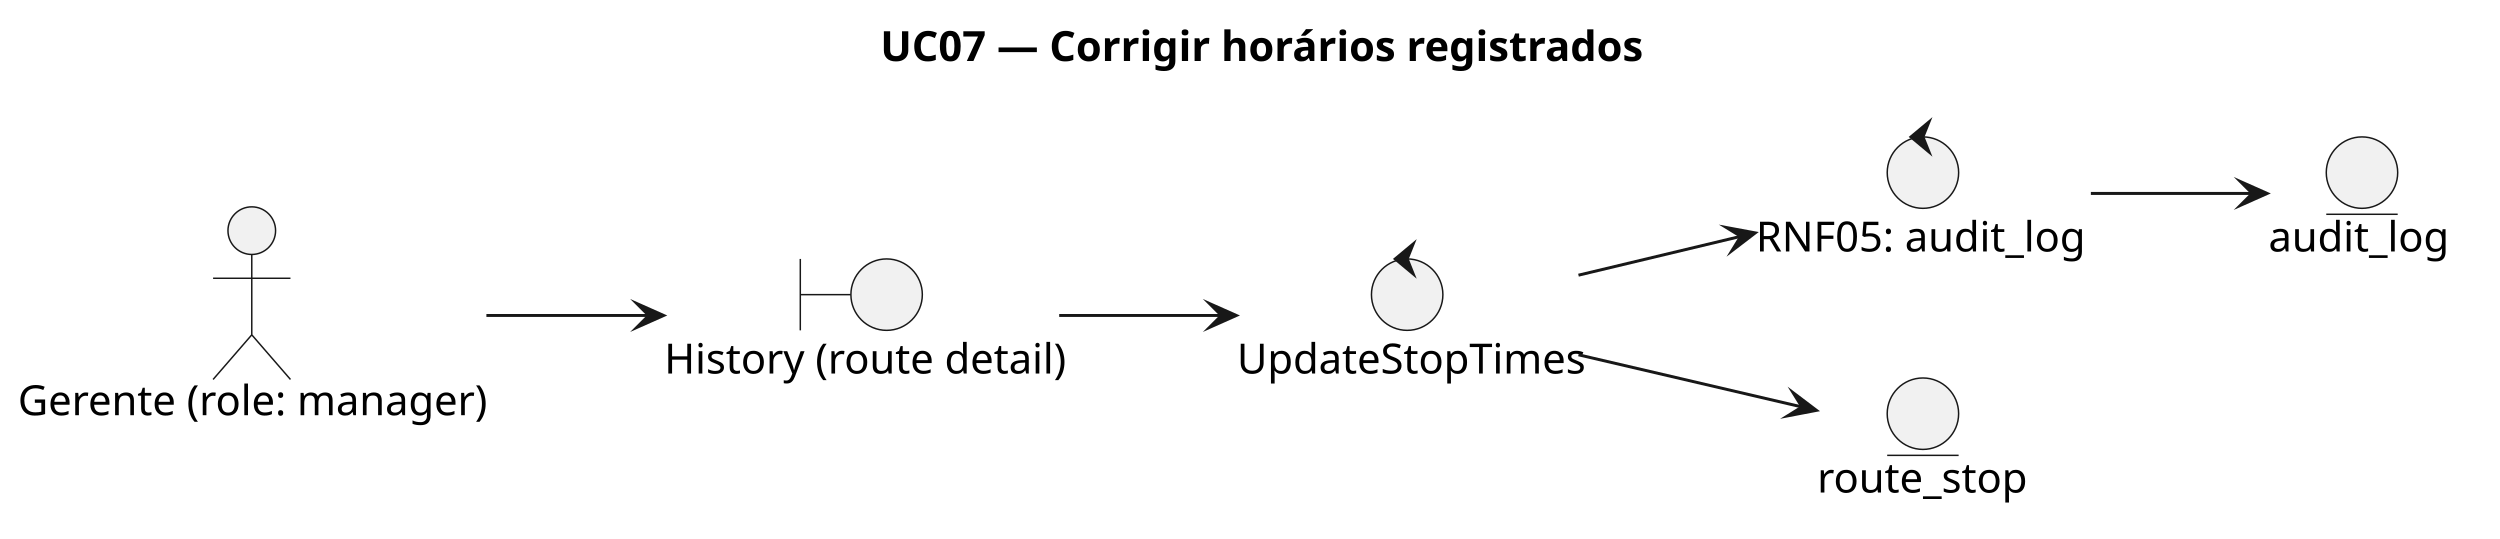
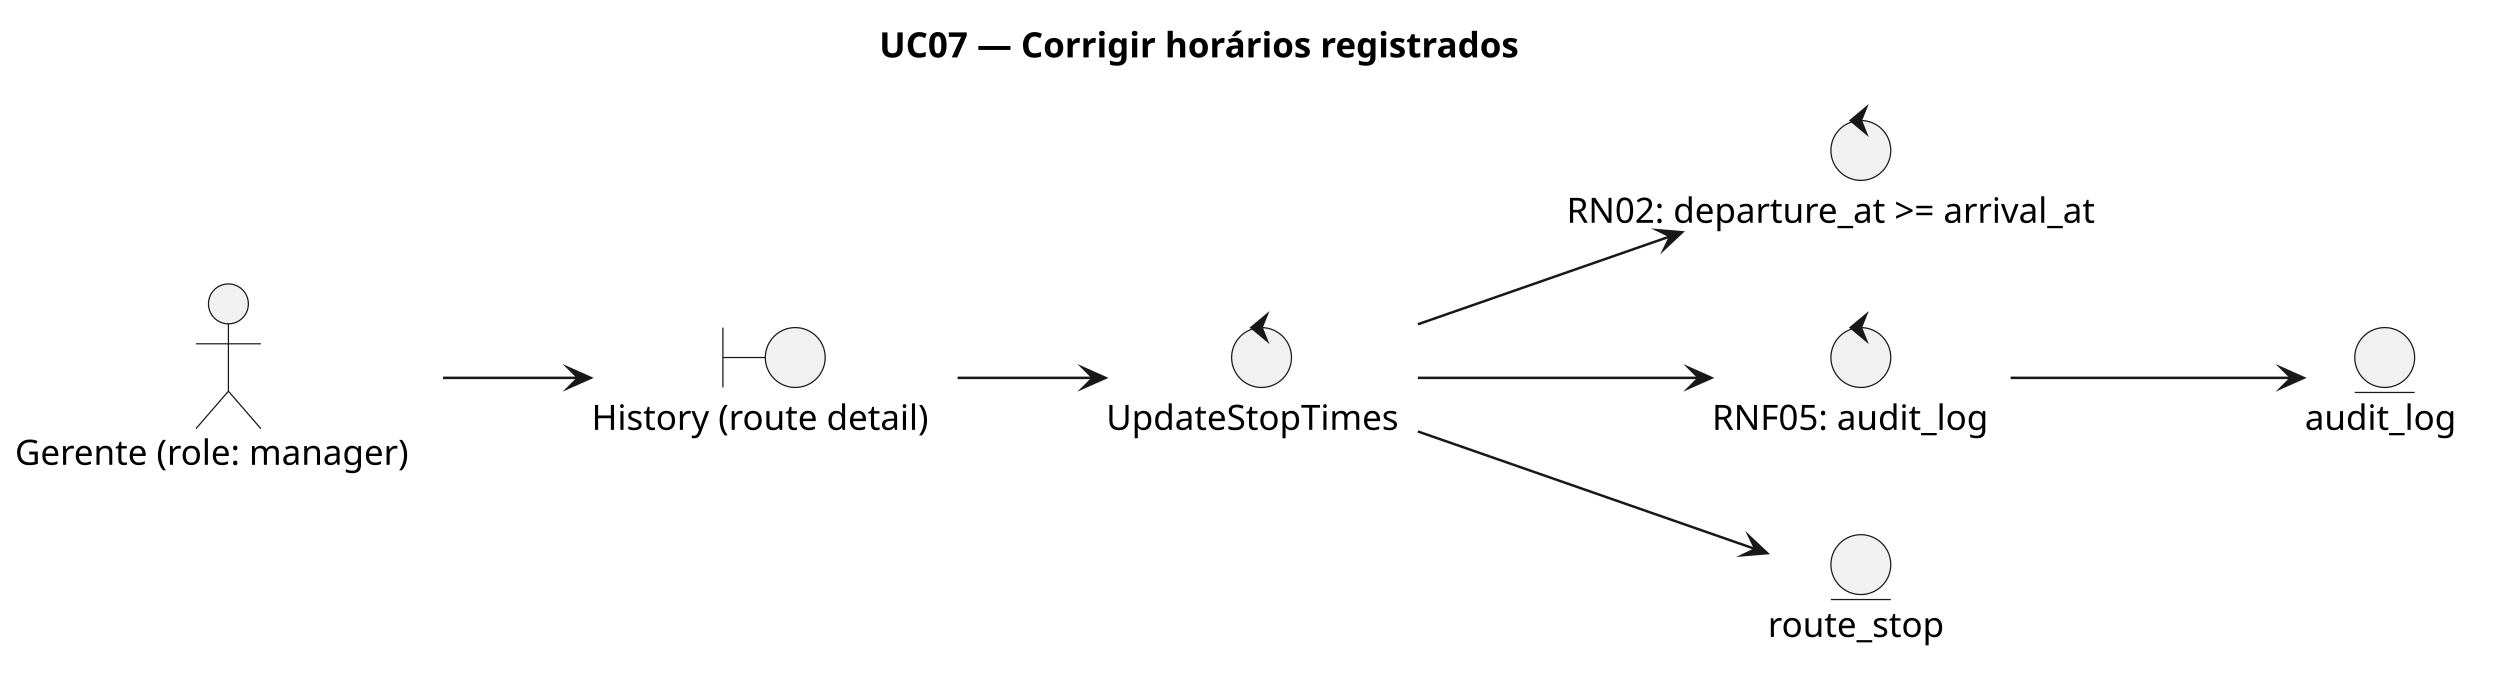
- <svg xmlns="http://www.w3.org/2000/svg" contentStyleType="text/css" data-diagram-type="DESCRIPTION" height="181px" preserveAspectRatio="none" style="width:840px;height:181px;background:#FFFFFF;" version="1.1" viewBox="0 0 840 181" width="840px" zoomAndPan="magnify">
+ <svg xmlns="http://www.w3.org/2000/svg" version="1.1" data-diagram-type="DESCRIPTION" style="width:1002px;height:271px;background:#FFFFFF;" width="1002px" height="271px" viewBox="0 0 1002 271" zoomAndPan="magnify" preserveAspectRatio="none" contentStyleType="text/css">
  <defs />
-   <g>
+   <g font-family="sans-serif" lengthAdjust="spacing">
    <g class="title" data-source-line="3">
-       <text fill="#000000" font-family="sans-serif" font-size="14" font-weight="700" lengthAdjust="spacing" textLength="241.457" x="295.792" y="20.5">UC07 — Corrigir horários registrados</text>
+       <text x="352.407" y="22.995" fill="#000" font-size="14" textLength="291.006" font-weight="700">UC07 — Corrigir horários registrados</text>
    </g>
-     <g class="entity" data-qualified-name="Gerente" data-source-line="5" id="ent0001">
-       <ellipse cx="84.596" cy="77.5" fill="#F1F1F1" rx="8" ry="8" style="stroke:#181818;stroke-width:0.5;" />
-       <path d="M84.596,85.5 L84.596,112.5 M71.596,93.5 L97.596,93.5 M84.596,112.5 L71.596,127.5 M84.596,112.5 L97.596,127.5" fill="none" style="stroke:#181818;stroke-width:0.5;" />
-       <text fill="#000000" font-family="sans-serif" font-size="14" lengthAdjust="spacing" textLength="157.191" x="6" y="139.5">Gerente (role: manager)</text>
+     <g class="entity" data-qualified-name="Gerente" id="ent0001" data-source-line="5">
+       <ellipse cx="91.548" cy="121.797" rx="8" ry="8" fill="#F1F1F1" style="stroke:#181818;stroke-width:0.5;" />
+       <path d="M91.548,129.797 L91.548,156.797 M78.548,137.797 L104.548,137.797 M91.548,156.797 L78.548,171.797 M91.548,156.797 L104.548,171.797" style="stroke:#181818;stroke-width:0.5;" fill="none" />
+       <text x="6" y="186.292" fill="#000" font-size="14" textLength="171.097">Gerente (role: manager)</text>
    </g>
-     <g class="entity" data-qualified-name="B1" data-source-line="6" id="ent0002">
-       <path d="M268.903,87 L268.903,111 M268.903,99 L285.903,99" fill="none" style="stroke:#181818;stroke-width:0.5;" />
-       <ellipse cx="297.903" cy="99" fill="#F1F1F1" rx="12" ry="12" style="stroke:#181818;stroke-width:0.5;" />
-       <text fill="#000000" font-family="sans-serif" font-size="14" lengthAdjust="spacing" textLength="132.425" x="223.19" y="125.5">History (route detail)</text>
+     <g class="entity" data-qualified-name="B1" id="ent0002" data-source-line="6">
+       <path d="M289.738,131.297 L289.738,155.297 M289.738,143.297 L306.738,143.297" style="stroke:#181818;stroke-width:0.5;" fill="none" />
+       <ellipse cx="318.738" cy="143.297" rx="12" ry="12" fill="#F1F1F1" style="stroke:#181818;stroke-width:0.5;" />
+       <text x="237.1" y="172.292" fill="#000" font-size="14" textLength="146.275">History (route detail)</text>
    </g>
-     <g class="entity" data-qualified-name="C1" data-source-line="7" id="ent0003">
-       <ellipse cx="472.81" cy="99" fill="#F1F1F1" rx="12" ry="12" style="stroke:#181818;stroke-width:0.5;" />
-       <polygon fill="#181818" points="468.81,87,474.81,82,472.81,87,474.81,92,468.81,87" style="stroke:#181818;stroke-width:1;stroke-linejoin:miter;stroke-miterlimit:10;" />
-       <text fill="#000000" font-family="sans-serif" font-size="14" lengthAdjust="spacing" textLength="114.379" x="415.62" y="125.5">UpdateStopTimes</text>
+     <g class="entity" data-qualified-name="C1" id="ent0003" data-source-line="7">
+       <ellipse cx="505.628" cy="143.297" rx="12" ry="12" fill="#F1F1F1" style="stroke:#181818;stroke-width:0.5;" />
+       <polygon points="501.628,131.297,507.628,126.297,505.628,131.297,507.628,136.297,501.628,131.297" fill="#181818" style="stroke:#181818;stroke-width:1;stroke-linejoin:miter;stroke-miterlimit:10;" />
+       <text x="443.37" y="172.292" fill="#000" font-size="14" textLength="124.517">UpdateStopTimes</text>
    </g>
-     <g class="entity" data-qualified-name="C2" data-source-line="8" id="ent0004">
-       <ellipse cx="646.105" cy="58" fill="#F1F1F1" rx="12" ry="12" style="stroke:#181818;stroke-width:0.5;" />
-       <polygon fill="#181818" points="642.105,46,648.105,41,646.105,46,648.105,51,642.105,46" style="stroke:#181818;stroke-width:1;stroke-linejoin:miter;stroke-miterlimit:10;" />
-       <text fill="#000000" font-family="sans-serif" font-size="14" lengthAdjust="spacing" textLength="112.21" x="590" y="84.5">RNF05: audit_log</text>
+     <g class="entity" data-qualified-name="C3" id="ent0004" data-source-line="8">
+       <ellipse cx="745.824" cy="60.297" rx="12" ry="12" fill="#F1F1F1" style="stroke:#181818;stroke-width:0.5;" />
+       <polygon points="741.824,48.297,747.824,43.297,745.824,48.297,747.824,53.297,741.824,48.297" fill="#181818" style="stroke:#181818;stroke-width:1;stroke-linejoin:miter;stroke-miterlimit:10;" />
+       <text x="627.89" y="89.292" fill="#000" font-size="14" textLength="235.867">RN02: departure_at &gt;= arrival_at</text>
    </g>
-     <g class="entity" data-qualified-name="E1" data-source-line="9" id="ent0005">
-       <ellipse cx="646.098" cy="139" fill="#F1F1F1" rx="12" ry="12" style="stroke:#181818;stroke-width:0.5;" />
-       <line style="stroke:#181818;stroke-width:0.5;" x1="634.098" x2="658.098" y1="153" y2="153" />
-       <text fill="#000000" font-family="sans-serif" font-size="14" lengthAdjust="spacing" textLength="71.036" x="610.58" y="165.5">route_stop</text>
+     <g class="entity" data-qualified-name="C2" id="ent0005" data-source-line="9">
+       <ellipse cx="745.827" cy="143.297" rx="12" ry="12" fill="#F1F1F1" style="stroke:#181818;stroke-width:0.5;" />
+       <polygon points="741.827,131.297,747.827,126.297,745.827,131.297,747.827,136.297,741.827,131.297" fill="#181818" style="stroke:#181818;stroke-width:1;stroke-linejoin:miter;stroke-miterlimit:10;" />
+       <text x="686.18" y="172.292" fill="#000" font-size="14" textLength="119.294">RNF05: audit_log</text>
    </g>
-     <g class="entity" data-qualified-name="E2" data-source-line="10" id="ent0006">
-       <ellipse cx="793.626" cy="58" fill="#F1F1F1" rx="12" ry="12" style="stroke:#181818;stroke-width:0.5;" />
-       <line style="stroke:#181818;stroke-width:0.5;" x1="781.626" x2="805.626" y1="72" y2="72" />
-       <text fill="#000000" font-family="sans-serif" font-size="14" lengthAdjust="spacing" textLength="62.832" x="762.21" y="84.5">audit_log</text>
+     <g class="entity" data-qualified-name="E1" id="ent0006" data-source-line="10">
+       <ellipse cx="745.826" cy="226.297" rx="12" ry="12" fill="#F1F1F1" style="stroke:#181818;stroke-width:0.5;" />
+       <line x1="733.826" y1="240.297" x2="757.826" y2="240.297" style="stroke:#181818;stroke-width:0.5;" />
+       <text x="708.56" y="255.292" fill="#000" font-size="14" textLength="74.532">route_stop</text>
    </g>
-     <g class="link" data-entity-1="ent0001" data-entity-2="ent0002" data-link-type="dependency" data-source-line="12" id="lnk7">
-       <path d="M163.43,106 C183.09,106 199,106 217.98,106" fill="none" id="Gerente-to-B1" style="stroke:#181818;stroke-width:1;" />
-       <polygon fill="#181818" points="222.98,106,213.98,102,217.98,106,213.98,110,222.98,106" style="stroke:#181818;stroke-width:1;stroke-linejoin:miter;stroke-miterlimit:10;" />
+     <g class="entity" data-qualified-name="E2" id="ent0007" data-source-line="11">
+       <ellipse cx="955.79" cy="143.297" rx="12" ry="12" fill="#F1F1F1" style="stroke:#181818;stroke-width:0.5;" />
+       <line x1="943.79" y1="157.297" x2="967.79" y2="157.297" style="stroke:#181818;stroke-width:0.5;" />
+       <text x="923.76" y="172.292" fill="#000" font-size="14" textLength="64.06">audit_log</text>
    </g>
-     <g class="link" data-entity-1="ent0002" data-entity-2="ent0003" data-link-type="dependency" data-source-line="13" id="lnk8">
-       <path d="M355.89,106 C375.38,106 391.55,106 410.4,106" fill="none" id="B1-to-C1" style="stroke:#181818;stroke-width:1;" />
-       <polygon fill="#181818" points="415.4,106,406.4,102,410.4,106,406.4,110,415.4,106" style="stroke:#181818;stroke-width:1;stroke-linejoin:miter;stroke-miterlimit:10;" />
+     <g class="link" data-entity-1="ent0001" data-entity-2="ent0002" id="lnk8" data-source-line="13" data-link-type="dependency">
+       <path d="M177.57,151.447 C197.13,151.447 212.76,151.447 231.73,151.447" style="stroke:#181818;stroke-width:1;" fill="none" id="Gerente-to-B1" />
+       <polygon points="236.73,151.447,227.73,147.447,231.73,151.447,227.73,155.447,236.73,151.447" fill="#181818" style="stroke:#181818;stroke-width:1;stroke-linejoin:miter;stroke-miterlimit:10;" />
    </g>
-     <g class="link" data-entity-1="ent0003" data-entity-2="ent0005" data-link-type="dependency" data-source-line="14" id="lnk9">
-       <path d="M530.37,119.21 C556.78,125.38 582.501,131.383 605.461,136.743" fill="none" id="C1-to-E1" style="stroke:#181818;stroke-width:1;" />
-       <polygon fill="#181818" points="610.33,137.88,602.475,131.939,605.461,136.743,600.656,139.729,610.33,137.88" style="stroke:#181818;stroke-width:1;stroke-linejoin:miter;stroke-miterlimit:10;" />
+     <g class="link" data-entity-1="ent0002" data-entity-2="ent0003" id="lnk9" data-source-line="14" data-link-type="dependency">
+       <path d="M383.8,151.447 C403.31,151.447 419.21,151.447 438.06,151.447" style="stroke:#181818;stroke-width:1;" fill="none" id="B1-to-C1" />
+       <polygon points="443.06,151.447,434.06,147.447,438.06,151.447,434.06,155.447,443.06,151.447" fill="#181818" style="stroke:#181818;stroke-width:1;stroke-linejoin:miter;stroke-miterlimit:10;" />
    </g>
-     <g class="link" data-entity-1="ent0003" data-entity-2="ent0004" data-link-type="dependency" data-source-line="15" id="lnk10">
-       <path d="M530.37,92.46 C549.47,87.89 565.897,83.952 584.897,79.412" fill="none" id="C1-to-C2" style="stroke:#181818;stroke-width:1;" />
-       <polygon fill="#181818" points="589.76,78.25,580.077,76.451,584.897,79.412,581.936,84.232,589.76,78.25" style="stroke:#181818;stroke-width:1;stroke-linejoin:miter;stroke-miterlimit:10;" />
+     <g class="link" data-entity-1="ent0003" data-entity-2="ent0004" id="lnk10" data-source-line="15" data-link-type="dependency">
+       <path d="M568.28,129.967 C600.67,118.677 635.798,106.442 669.438,94.722" style="stroke:#181818;stroke-width:1;" fill="none" id="C1-to-C3" />
+       <polygon points="674.16,93.077,664.345,92.261,669.438,94.722,666.977,99.815,674.16,93.077" fill="#181818" style="stroke:#181818;stroke-width:1;stroke-linejoin:miter;stroke-miterlimit:10;" />
    </g>
-     <g class="link" data-entity-1="ent0004" data-entity-2="ent0006" data-link-type="dependency" data-source-line="16" id="lnk11">
-       <path d="M702.53,65 C722.61,65 739.56,65 756.77,65" fill="none" id="C2-to-E2" style="stroke:#181818;stroke-width:1;" />
-       <polygon fill="#181818" points="761.77,65,752.77,61,756.77,65,752.77,69,761.77,65" style="stroke:#181818;stroke-width:1;stroke-linejoin:miter;stroke-miterlimit:10;" />
+     <g class="link" data-entity-1="ent0003" data-entity-2="ent0006" id="lnk11" data-source-line="16" data-link-type="dependency">
+       <path d="M568.28,172.927 C612.67,188.397 666.328,207.092 703.548,220.062" style="stroke:#181818;stroke-width:1;" fill="none" id="C1-to-E1" />
+       <polygon points="708.27,221.707,701.087,214.968,703.548,220.062,698.455,222.523,708.27,221.707" fill="#181818" style="stroke:#181818;stroke-width:1;stroke-linejoin:miter;stroke-miterlimit:10;" />
+     </g>
+     <g class="link" data-entity-1="ent0003" data-entity-2="ent0005" id="lnk12" data-source-line="17" data-link-type="dependency">
+       <path d="M568.28,151.447 C604.53,151.447 645.12,151.447 680.89,151.447" style="stroke:#181818;stroke-width:1;" fill="none" id="C1-to-C2" />
+       <polygon points="685.89,151.447,676.89,147.447,680.89,151.447,676.89,155.447,685.89,151.447" fill="#181818" style="stroke:#181818;stroke-width:1;stroke-linejoin:miter;stroke-miterlimit:10;" />
+     </g>
+     <g class="link" data-entity-1="ent0005" data-entity-2="ent0007" id="lnk13" data-source-line="18" data-link-type="dependency">
+       <path d="M805.86,151.447 C844.05,151.447 887.25,151.447 918.29,151.447" style="stroke:#181818;stroke-width:1;" fill="none" id="C2-to-E2" />
+       <polygon points="923.29,151.447,914.29,147.447,918.29,151.447,914.29,155.447,923.29,151.447" fill="#181818" style="stroke:#181818;stroke-width:1;stroke-linejoin:miter;stroke-miterlimit:10;" />
    </g>
  </g>
</svg>
